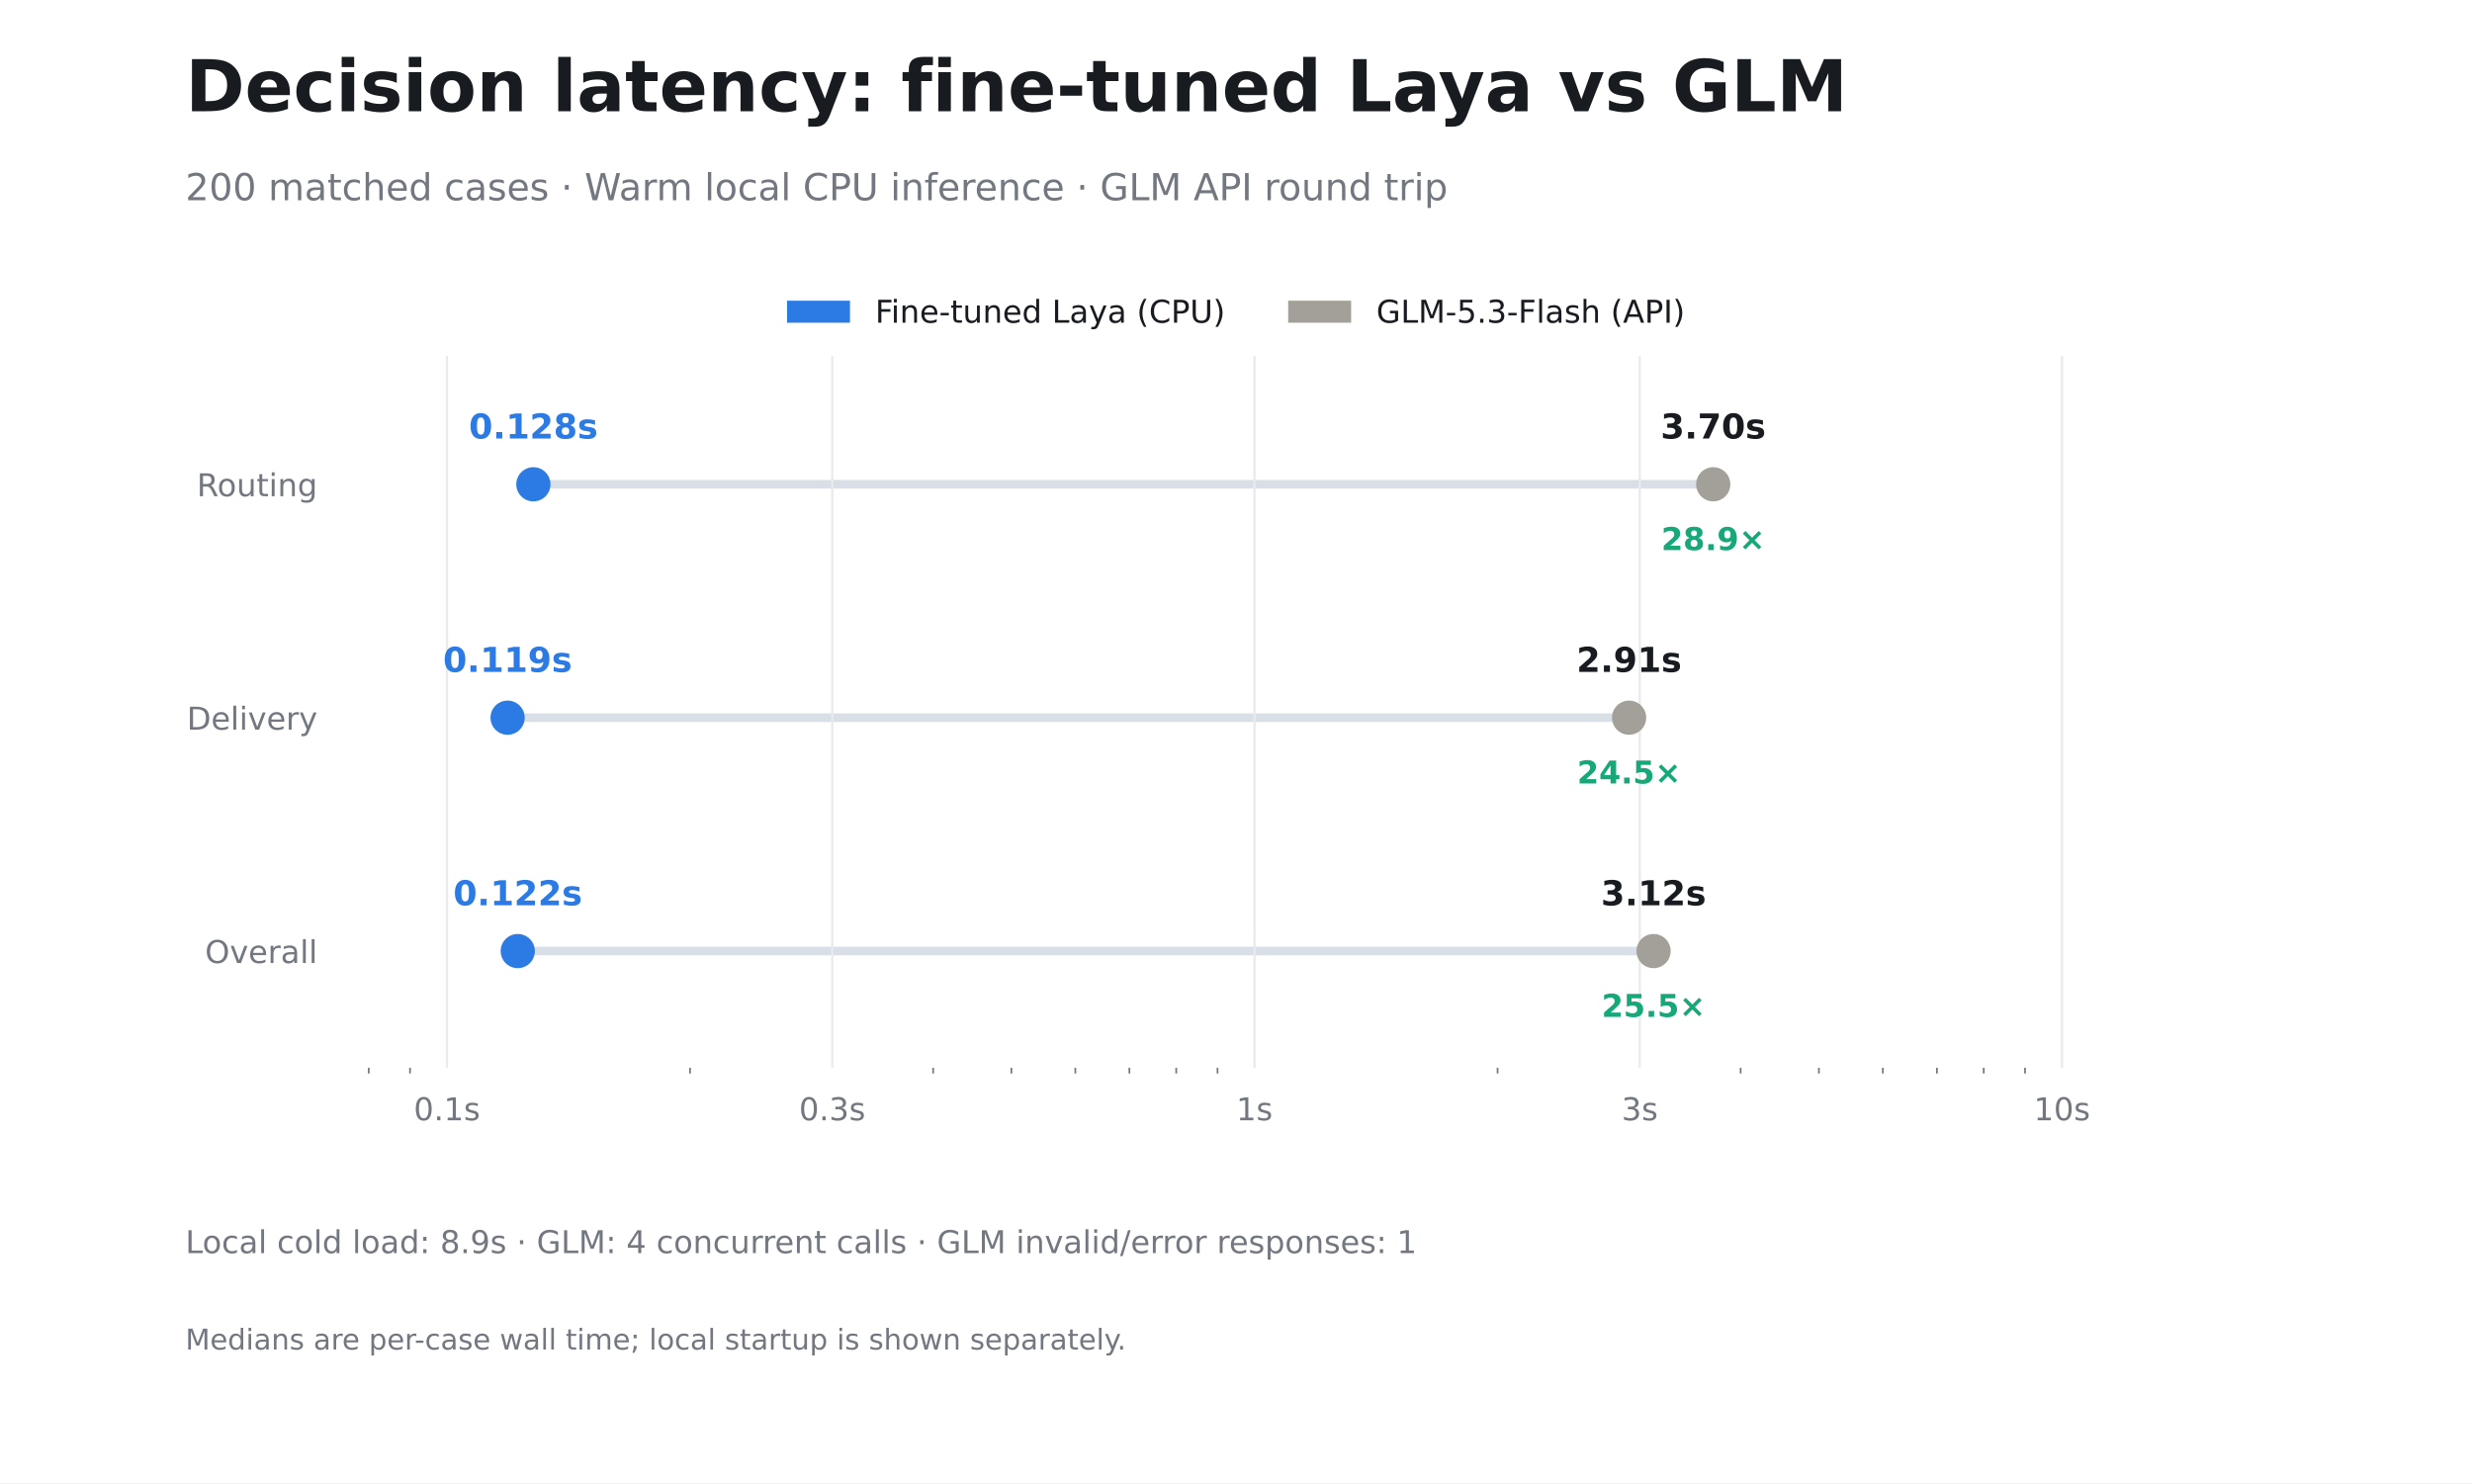
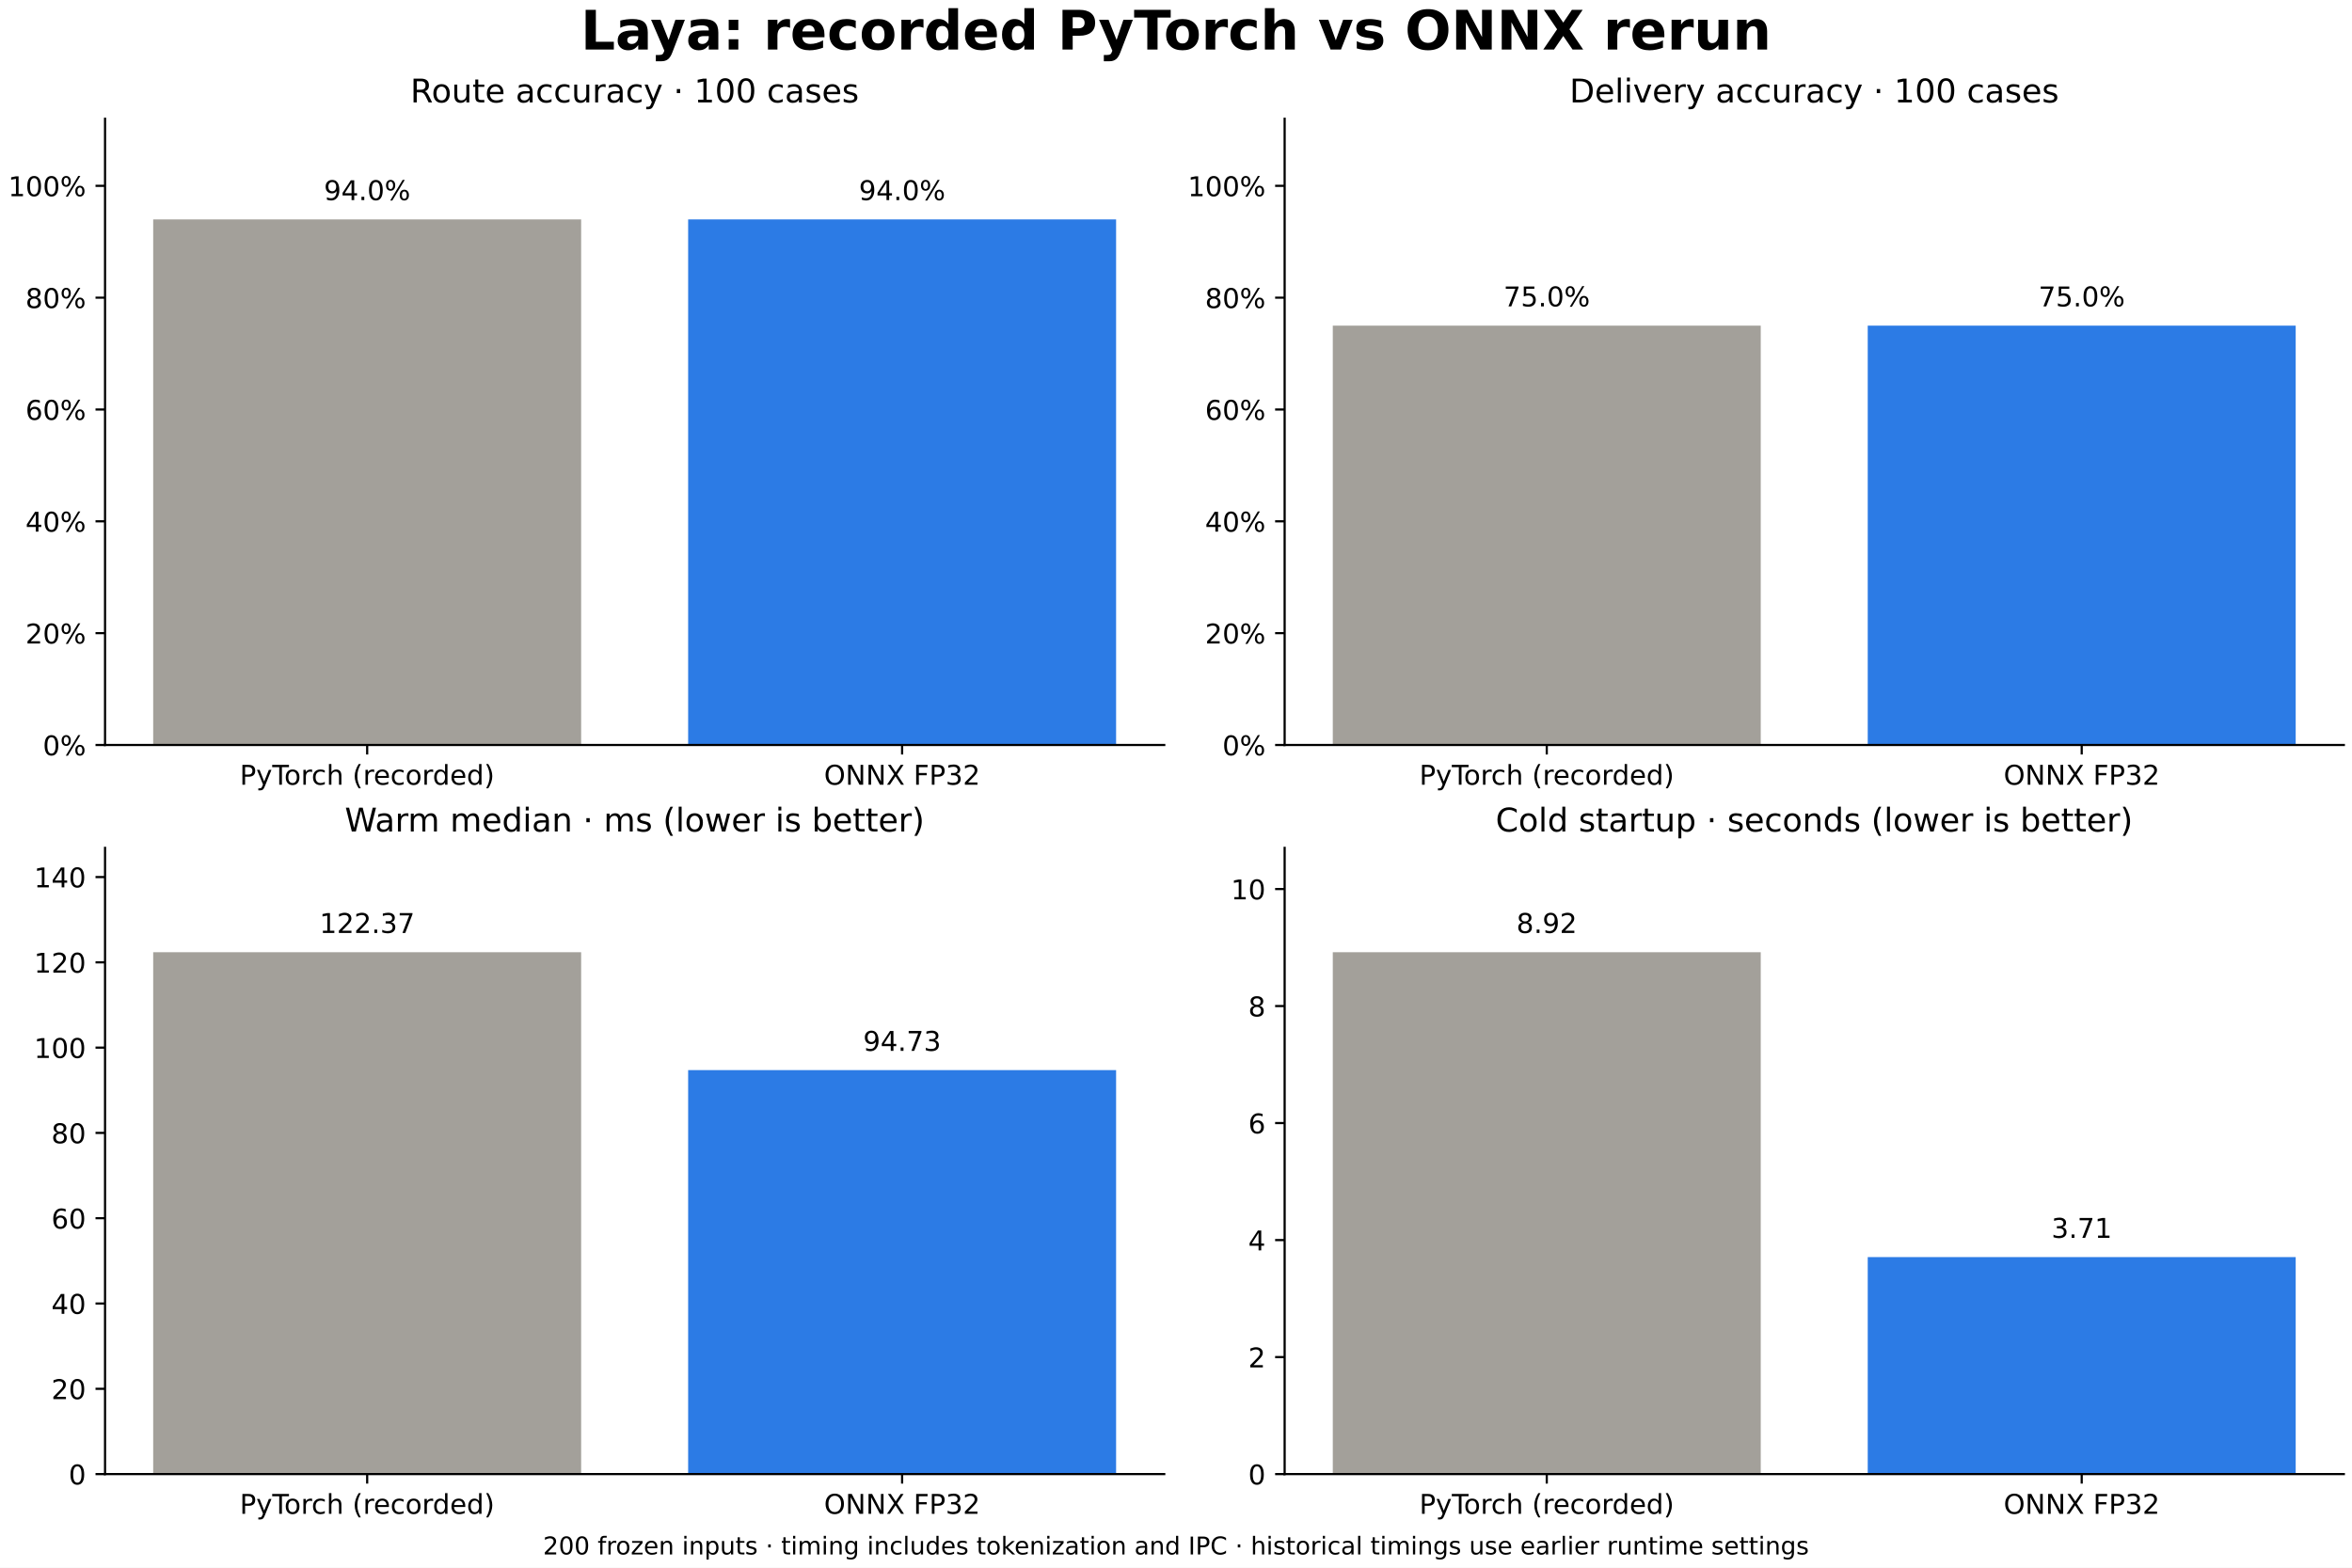
- <svg xmlns="http://www.w3.org/2000/svg" xmlns:xlink="http://www.w3.org/1999/xlink" width="864pt" height="518.4pt" viewBox="0 0 864 518.4" version="1.1">
+ <svg xmlns="http://www.w3.org/2000/svg" xmlns:xlink="http://www.w3.org/1999/xlink" width="864pt" height="576pt" viewBox="0 0 864 576" version="1.1">
  <defs>
    <style type="text/css">*{stroke-linejoin: round; stroke-linecap: butt}</style>
  </defs>
  <g id="figure_1">
    <g id="patch_1">
-       <path d="M 0 518.4 L 864 518.4 L 864 0 L 0 0 z " style="fill: #ffffff" />
+       <path d="M 0 576 L 864 576 L 864 0 L 0 0 z " style="fill: #ffffff" />
    </g>
    <g id="axes_1">
      <g id="patch_2">
-         <path d="M 120.96 373.248 L 743.04 373.248 L 743.04 124.416 L 120.96 124.416 z " style="fill: #ffffff" />
-       </g>
-       <g id="line2d_1">
-         <path d="M 186.423 169.287 L 598.801 169.287 " clip-path="url(#pf533fd123a)" style="fill: none; stroke: #d8dfe7; stroke-width: 3; stroke-linecap: square" />
-       </g>
-       <g id="line2d_2">
-         <path d="M 177.41 250.872 L 569.392 250.872 " clip-path="url(#pf533fd123a)" style="fill: none; stroke: #d8dfe7; stroke-width: 3; stroke-linecap: square" />
-       </g>
-       <g id="line2d_3">
-         <path d="M 180.967 332.456 L 577.947 332.456 " clip-path="url(#pf533fd123a)" style="fill: none; stroke: #d8dfe7; stroke-width: 3; stroke-linecap: square" />
+         <path d="M 38.589 273.723 L 427.68 273.723 L 427.68 43.631 L 38.589 43.631 z " style="fill: #ffffff" />
+       </g>
+       <g id="patch_3">
+         <path d="M 56.275 273.723 L 213.484 273.723 L 213.484 80.61 L 56.275 80.61 z " clip-path="url(#p2b26f97313)" style="fill: #a3a09a" />
+       </g>
+       <g id="patch_4">
+         <path d="M 252.786 273.723 L 409.994 273.723 L 409.994 80.61 L 252.786 80.61 z " clip-path="url(#p2b26f97313)" style="fill: #2c7be5" />
      </g>
      <g id="matplotlib.axis_1">
        <g id="xtick_1">
+           <g id="line2d_1">
+             <defs>
+               <path id="m3562b67303" d="M 0 0 L 0 3.5 " style="stroke: #000000; stroke-width: 0.8" />
+             </defs>
+             <g>
+               <use xlink:href="#m3562b67303" x="134.879" y="273.723" style="stroke: #000000; stroke-width: 0.8" />
+             </g>
+           </g>
+           <g id="text_1">
+             <text style="font-size: 10px; font-family: 'DejaVu Sans', 'Bitstream Vera Sans', 'Computer Modern Sans Serif', 'Lucida Grande', 'Verdana', 'Geneva', 'Lucid', 'Arial', 'Helvetica', 'Avant Garde', sans-serif; text-anchor: middle" x="134.879" y="288.321" transform="rotate(-0 134.8794 288.3212)">PyTorch (recorded)</text>
+           </g>
+         </g>
+         <g id="xtick_2">
+           <g id="line2d_2">
+             <g>
+               <use xlink:href="#m3562b67303" x="331.39" y="273.723" style="stroke: #000000; stroke-width: 0.8" />
+             </g>
+           </g>
+           <g id="text_2">
+             <text style="font-size: 10px; font-family: 'DejaVu Sans', 'Bitstream Vera Sans', 'Computer Modern Sans Serif', 'Lucida Grande', 'Verdana', 'Geneva', 'Lucid', 'Arial', 'Helvetica', 'Avant Garde', sans-serif; text-anchor: middle" x="331.39" y="288.321" transform="rotate(-0 331.3899 288.3212)">ONNX FP32</text>
+           </g>
+         </g>
+       </g>
+       <g id="matplotlib.axis_2">
+         <g id="ytick_1">
+           <g id="line2d_3">
+             <defs>
+               <path id="m37306772da" d="M 0 0 L -3.5 0 " style="stroke: #000000; stroke-width: 0.8" />
+             </defs>
+             <g>
+               <use xlink:href="#m37306772da" x="38.589" y="273.723" style="stroke: #000000; stroke-width: 0.8" />
+             </g>
+           </g>
+           <g id="text_3">
+             <text style="font-size: 10px; font-family: 'DejaVu Sans', 'Bitstream Vera Sans', 'Computer Modern Sans Serif', 'Lucida Grande', 'Verdana', 'Geneva', 'Lucid', 'Arial', 'Helvetica', 'Avant Garde', sans-serif; text-anchor: end" x="31.589" y="277.522" transform="rotate(-0 31.5893 277.5219)">0%</text>
+           </g>
+         </g>
+         <g id="ytick_2">
          <g id="line2d_4">
-             <path d="M 156.222 373.248 L 156.222 124.416 " clip-path="url(#pf533fd123a)" style="fill: none; stroke: #e9eaec; stroke-width: 0.8; stroke-linecap: square" />
-           </g>
-           <g id="line2d_5" />
-           <g id="text_1">
-             <text style="font-size: 11px; font-family: 'DejaVu Sans'; text-anchor: middle; fill: #727780" x="156.222" y="391.606" transform="rotate(-0 156.2221 391.6063)">0.1s</text>
-           </g>
-         </g>
-         <g id="xtick_2">
+             <g>
+               <use xlink:href="#m37306772da" x="38.589" y="232.635" style="stroke: #000000; stroke-width: 0.8" />
+             </g>
+           </g>
+           <g id="text_4">
+             <text style="font-size: 10px; font-family: 'DejaVu Sans', 'Bitstream Vera Sans', 'Computer Modern Sans Serif', 'Lucida Grande', 'Verdana', 'Geneva', 'Lucid', 'Arial', 'Helvetica', 'Avant Garde', sans-serif; text-anchor: end" x="31.589" y="236.434" transform="rotate(-0 31.5893 236.4342)">20%</text>
+           </g>
+         </g>
+         <g id="ytick_3">
+           <g id="line2d_5">
+             <g>
+               <use xlink:href="#m37306772da" x="38.589" y="191.547" style="stroke: #000000; stroke-width: 0.8" />
+             </g>
+           </g>
+           <g id="text_5">
+             <text style="font-size: 10px; font-family: 'DejaVu Sans', 'Bitstream Vera Sans', 'Computer Modern Sans Serif', 'Lucida Grande', 'Verdana', 'Geneva', 'Lucid', 'Arial', 'Helvetica', 'Avant Garde', sans-serif; text-anchor: end" x="31.589" y="195.346" transform="rotate(-0 31.5893 195.3465)">40%</text>
+           </g>
+         </g>
+         <g id="ytick_4">
          <g id="line2d_6">
-             <path d="M 290.882 373.248 L 290.882 124.416 " clip-path="url(#pf533fd123a)" style="fill: none; stroke: #e9eaec; stroke-width: 0.8; stroke-linecap: square" />
-           </g>
-           <g id="line2d_7" />
-           <g id="text_2">
-             <text style="font-size: 11px; font-family: 'DejaVu Sans'; text-anchor: middle; fill: #727780" x="290.882" y="391.606" transform="rotate(-0 290.8825 391.6063)">0.3s</text>
-           </g>
-         </g>
+             <g>
+               <use xlink:href="#m37306772da" x="38.589" y="150.459" style="stroke: #000000; stroke-width: 0.8" />
+             </g>
+           </g>
+           <g id="text_6">
+             <text style="font-size: 10px; font-family: 'DejaVu Sans', 'Bitstream Vera Sans', 'Computer Modern Sans Serif', 'Lucida Grande', 'Verdana', 'Geneva', 'Lucid', 'Arial', 'Helvetica', 'Avant Garde', sans-serif; text-anchor: end" x="31.589" y="154.259" transform="rotate(-0 31.5893 154.2587)">60%</text>
+           </g>
+         </g>
+         <g id="ytick_5">
+           <g id="line2d_7">
+             <g>
+               <use xlink:href="#m37306772da" x="38.589" y="109.372" style="stroke: #000000; stroke-width: 0.8" />
+             </g>
+           </g>
+           <g id="text_7">
+             <text style="font-size: 10px; font-family: 'DejaVu Sans', 'Bitstream Vera Sans', 'Computer Modern Sans Serif', 'Lucida Grande', 'Verdana', 'Geneva', 'Lucid', 'Arial', 'Helvetica', 'Avant Garde', sans-serif; text-anchor: end" x="31.589" y="113.171" transform="rotate(-0 31.5893 113.171)">80%</text>
+           </g>
+         </g>
+         <g id="ytick_6">
+           <g id="line2d_8">
+             <g>
+               <use xlink:href="#m37306772da" x="38.589" y="68.284" style="stroke: #000000; stroke-width: 0.8" />
+             </g>
+           </g>
+           <g id="text_8">
+             <text style="font-size: 10px; font-family: 'DejaVu Sans', 'Bitstream Vera Sans', 'Computer Modern Sans Serif', 'Lucida Grande', 'Verdana', 'Geneva', 'Lucid', 'Arial', 'Helvetica', 'Avant Garde', sans-serif; text-anchor: end" x="31.589" y="72.083" transform="rotate(-0 31.5893 72.08321)">100%</text>
+           </g>
+         </g>
+       </g>
+       <g id="patch_5">
+         <path d="M 38.589 273.723 L 38.589 43.631 " style="fill: none; stroke: #000000; stroke-width: 0.8; stroke-linejoin: miter; stroke-linecap: square" />
+       </g>
+       <g id="patch_6">
+         <path d="M 38.589 273.723 L 427.68 273.723 " style="fill: none; stroke: #000000; stroke-width: 0.8; stroke-linejoin: miter; stroke-linecap: square" />
+       </g>
+       <g id="text_9">
+         <text style="font-size: 10px; font-family: 'DejaVu Sans', 'Bitstream Vera Sans', 'Computer Modern Sans Serif', 'Lucida Grande', 'Verdana', 'Geneva', 'Lucid', 'Arial', 'Helvetica', 'Avant Garde', sans-serif; text-anchor: middle" x="134.879" y="73.531" transform="rotate(-0 134.8794 73.53063)">94.0%</text>
+       </g>
+       <g id="text_10">
+         <text style="font-size: 10px; font-family: 'DejaVu Sans', 'Bitstream Vera Sans', 'Computer Modern Sans Serif', 'Lucida Grande', 'Verdana', 'Geneva', 'Lucid', 'Arial', 'Helvetica', 'Avant Garde', sans-serif; text-anchor: middle" x="331.39" y="73.531" transform="rotate(-0 331.3899 73.53063)">94.0%</text>
+       </g>
+       <g id="text_11">
+         <text style="font-size: 12px; font-family: 'DejaVu Sans', 'Bitstream Vera Sans', 'Computer Modern Sans Serif', 'Lucida Grande', 'Verdana', 'Geneva', 'Lucid', 'Arial', 'Helvetica', 'Avant Garde', sans-serif; text-anchor: middle" x="233.135" y="37.631" transform="rotate(-0 233.1347 37.63135)">Route accuracy · 100 cases</text>
+       </g>
+     </g>
+     <g id="axes_2">
+       <g id="patch_7">
+         <path d="M 471.909 273.723 L 861 273.723 L 861 43.631 L 471.909 43.631 z " style="fill: #ffffff" />
+       </g>
+       <g id="patch_8">
+         <path d="M 489.595 273.723 L 646.803 273.723 L 646.803 119.644 L 489.595 119.644 z " clip-path="url(#pc1f07590a2)" style="fill: #a3a09a" />
+       </g>
+       <g id="patch_9">
+         <path d="M 686.105 273.723 L 843.314 273.723 L 843.314 119.644 L 686.105 119.644 z " clip-path="url(#pc1f07590a2)" style="fill: #2c7be5" />
+       </g>
+       <g id="matplotlib.axis_3">
        <g id="xtick_3">
-           <g id="line2d_8">
-             <path d="M 438.457 373.248 L 438.457 124.416 " clip-path="url(#pf533fd123a)" style="fill: none; stroke: #e9eaec; stroke-width: 0.8; stroke-linecap: square" />
-           </g>
-           <g id="line2d_9" />
-           <g id="text_3">
-             <text style="font-size: 11px; font-family: 'DejaVu Sans'; text-anchor: middle; fill: #727780" x="438.457" y="391.606" transform="rotate(-0 438.4572 391.6063)">1s</text>
+           <g id="line2d_9">
+             <g>
+               <use xlink:href="#m3562b67303" x="568.199" y="273.723" style="stroke: #000000; stroke-width: 0.8" />
+             </g>
+           </g>
+           <g id="text_12">
+             <text style="font-size: 10px; font-family: 'DejaVu Sans', 'Bitstream Vera Sans', 'Computer Modern Sans Serif', 'Lucida Grande', 'Verdana', 'Geneva', 'Lucid', 'Arial', 'Helvetica', 'Avant Garde', sans-serif; text-anchor: middle" x="568.199" y="288.321" transform="rotate(-0 568.1992 288.3212)">PyTorch (recorded)</text>
          </g>
        </g>
        <g id="xtick_4">
          <g id="line2d_10">
-             <path d="M 573.118 373.248 L 573.118 124.416 " clip-path="url(#pf533fd123a)" style="fill: none; stroke: #e9eaec; stroke-width: 0.8; stroke-linecap: square" />
-           </g>
-           <g id="line2d_11" />
-           <g id="text_4">
-             <text style="font-size: 11px; font-family: 'DejaVu Sans'; text-anchor: middle; fill: #727780" x="573.118" y="391.606" transform="rotate(-0 573.1175 391.6063)">3s</text>
-           </g>
-         </g>
+             <g>
+               <use xlink:href="#m3562b67303" x="764.71" y="273.723" style="stroke: #000000; stroke-width: 0.8" />
+             </g>
+           </g>
+           <g id="text_13">
+             <text style="font-size: 10px; font-family: 'DejaVu Sans', 'Bitstream Vera Sans', 'Computer Modern Sans Serif', 'Lucida Grande', 'Verdana', 'Geneva', 'Lucid', 'Arial', 'Helvetica', 'Avant Garde', sans-serif; text-anchor: middle" x="764.71" y="288.321" transform="rotate(-0 764.7096 288.3212)">ONNX FP32</text>
+           </g>
+         </g>
+       </g>
+       <g id="matplotlib.axis_4">
+         <g id="ytick_7">
+           <g id="line2d_11">
+             <g>
+               <use xlink:href="#m37306772da" x="471.909" y="273.723" style="stroke: #000000; stroke-width: 0.8" />
+             </g>
+           </g>
+           <g id="text_14">
+             <text style="font-size: 10px; font-family: 'DejaVu Sans', 'Bitstream Vera Sans', 'Computer Modern Sans Serif', 'Lucida Grande', 'Verdana', 'Geneva', 'Lucid', 'Arial', 'Helvetica', 'Avant Garde', sans-serif; text-anchor: end" x="464.909" y="277.522" transform="rotate(-0 464.9091 277.5219)">0%</text>
+           </g>
+         </g>
+         <g id="ytick_8">
+           <g id="line2d_12">
+             <g>
+               <use xlink:href="#m37306772da" x="471.909" y="232.635" style="stroke: #000000; stroke-width: 0.8" />
+             </g>
+           </g>
+           <g id="text_15">
+             <text style="font-size: 10px; font-family: 'DejaVu Sans', 'Bitstream Vera Sans', 'Computer Modern Sans Serif', 'Lucida Grande', 'Verdana', 'Geneva', 'Lucid', 'Arial', 'Helvetica', 'Avant Garde', sans-serif; text-anchor: end" x="464.909" y="236.434" transform="rotate(-0 464.9091 236.4342)">20%</text>
+           </g>
+         </g>
+         <g id="ytick_9">
+           <g id="line2d_13">
+             <g>
+               <use xlink:href="#m37306772da" x="471.909" y="191.547" style="stroke: #000000; stroke-width: 0.8" />
+             </g>
+           </g>
+           <g id="text_16">
+             <text style="font-size: 10px; font-family: 'DejaVu Sans', 'Bitstream Vera Sans', 'Computer Modern Sans Serif', 'Lucida Grande', 'Verdana', 'Geneva', 'Lucid', 'Arial', 'Helvetica', 'Avant Garde', sans-serif; text-anchor: end" x="464.909" y="195.346" transform="rotate(-0 464.9091 195.3465)">40%</text>
+           </g>
+         </g>
+         <g id="ytick_10">
+           <g id="line2d_14">
+             <g>
+               <use xlink:href="#m37306772da" x="471.909" y="150.459" style="stroke: #000000; stroke-width: 0.8" />
+             </g>
+           </g>
+           <g id="text_17">
+             <text style="font-size: 10px; font-family: 'DejaVu Sans', 'Bitstream Vera Sans', 'Computer Modern Sans Serif', 'Lucida Grande', 'Verdana', 'Geneva', 'Lucid', 'Arial', 'Helvetica', 'Avant Garde', sans-serif; text-anchor: end" x="464.909" y="154.259" transform="rotate(-0 464.9091 154.2587)">60%</text>
+           </g>
+         </g>
+         <g id="ytick_11">
+           <g id="line2d_15">
+             <g>
+               <use xlink:href="#m37306772da" x="471.909" y="109.372" style="stroke: #000000; stroke-width: 0.8" />
+             </g>
+           </g>
+           <g id="text_18">
+             <text style="font-size: 10px; font-family: 'DejaVu Sans', 'Bitstream Vera Sans', 'Computer Modern Sans Serif', 'Lucida Grande', 'Verdana', 'Geneva', 'Lucid', 'Arial', 'Helvetica', 'Avant Garde', sans-serif; text-anchor: end" x="464.909" y="113.171" transform="rotate(-0 464.9091 113.171)">80%</text>
+           </g>
+         </g>
+         <g id="ytick_12">
+           <g id="line2d_16">
+             <g>
+               <use xlink:href="#m37306772da" x="471.909" y="68.284" style="stroke: #000000; stroke-width: 0.8" />
+             </g>
+           </g>
+           <g id="text_19">
+             <text style="font-size: 10px; font-family: 'DejaVu Sans', 'Bitstream Vera Sans', 'Computer Modern Sans Serif', 'Lucida Grande', 'Verdana', 'Geneva', 'Lucid', 'Arial', 'Helvetica', 'Avant Garde', sans-serif; text-anchor: end" x="464.909" y="72.083" transform="rotate(-0 464.9091 72.08321)">100%</text>
+           </g>
+         </g>
+       </g>
+       <g id="patch_10">
+         <path d="M 471.909 273.723 L 471.909 43.631 " style="fill: none; stroke: #000000; stroke-width: 0.8; stroke-linejoin: miter; stroke-linecap: square" />
+       </g>
+       <g id="patch_11">
+         <path d="M 471.909 273.723 L 861 273.723 " style="fill: none; stroke: #000000; stroke-width: 0.8; stroke-linejoin: miter; stroke-linecap: square" />
+       </g>
+       <g id="text_20">
+         <text style="font-size: 10px; font-family: 'DejaVu Sans', 'Bitstream Vera Sans', 'Computer Modern Sans Serif', 'Lucida Grande', 'Verdana', 'Geneva', 'Lucid', 'Arial', 'Helvetica', 'Avant Garde', sans-serif; text-anchor: middle" x="568.199" y="112.564" transform="rotate(-0 568.1992 112.564)">75.0%</text>
+       </g>
+       <g id="text_21">
+         <text style="font-size: 10px; font-family: 'DejaVu Sans', 'Bitstream Vera Sans', 'Computer Modern Sans Serif', 'Lucida Grande', 'Verdana', 'Geneva', 'Lucid', 'Arial', 'Helvetica', 'Avant Garde', sans-serif; text-anchor: middle" x="764.71" y="112.564" transform="rotate(-0 764.7096 112.564)">75.0%</text>
+       </g>
+       <g id="text_22">
+         <text style="font-size: 12px; font-family: 'DejaVu Sans', 'Bitstream Vera Sans', 'Computer Modern Sans Serif', 'Lucida Grande', 'Verdana', 'Geneva', 'Lucid', 'Arial', 'Helvetica', 'Avant Garde', sans-serif; text-anchor: middle" x="666.454" y="37.631" transform="rotate(-0 666.4544 37.63135)">Delivery accuracy · 100 cases</text>
+       </g>
+     </g>
+     <g id="axes_3">
+       <g id="patch_12">
+         <path d="M 38.589 541.611 L 427.68 541.611 L 427.68 311.519 L 38.589 311.519 z " style="fill: #ffffff" />
+       </g>
+       <g id="patch_13">
+         <path d="M 56.275 541.611 L 213.484 541.611 L 213.484 349.868 L 56.275 349.868 z " clip-path="url(#p1730b56b53)" style="fill: #a3a09a" />
+       </g>
+       <g id="patch_14">
+         <path d="M 252.786 541.611 L 409.994 541.611 L 409.994 393.177 L 252.786 393.177 z " clip-path="url(#p1730b56b53)" style="fill: #2c7be5" />
+       </g>
+       <g id="matplotlib.axis_5">
        <g id="xtick_5">
-           <g id="line2d_12">
-             <path d="M 720.692 373.248 L 720.692 124.416 " clip-path="url(#pf533fd123a)" style="fill: none; stroke: #e9eaec; stroke-width: 0.8; stroke-linecap: square" />
-           </g>
-           <g id="line2d_13" />
-           <g id="text_5">
-             <text style="font-size: 11px; font-family: 'DejaVu Sans'; text-anchor: middle; fill: #727780" x="720.692" y="391.606" transform="rotate(-0 720.6923 391.6063)">10s</text>
+           <g id="line2d_17">
+             <g>
+               <use xlink:href="#m3562b67303" x="134.879" y="541.611" style="stroke: #000000; stroke-width: 0.8" />
+             </g>
+           </g>
+           <g id="text_23">
+             <text style="font-size: 10px; font-family: 'DejaVu Sans', 'Bitstream Vera Sans', 'Computer Modern Sans Serif', 'Lucida Grande', 'Verdana', 'Geneva', 'Lucid', 'Arial', 'Helvetica', 'Avant Garde', sans-serif; text-anchor: middle" x="134.879" y="556.209" transform="rotate(-0 134.8794 556.2093)">PyTorch (recorded)</text>
          </g>
        </g>
        <g id="xtick_6">
-           <g id="line2d_14">
-             <defs>
-               <path id="m3f30b85e71" d="M 0 0 L 0 2 " style="stroke: #727780; stroke-width: 0.6" />
-             </defs>
-             <g>
-               <use xlink:href="#m3f30b85e71" x="128.871" y="373.248" style="fill: #727780; stroke: #727780; stroke-width: 0.6" />
-             </g>
-           </g>
-         </g>
+           <g id="line2d_18">
+             <g>
+               <use xlink:href="#m3562b67303" x="331.39" y="541.611" style="stroke: #000000; stroke-width: 0.8" />
+             </g>
+           </g>
+           <g id="text_24">
+             <text style="font-size: 10px; font-family: 'DejaVu Sans', 'Bitstream Vera Sans', 'Computer Modern Sans Serif', 'Lucida Grande', 'Verdana', 'Geneva', 'Lucid', 'Arial', 'Helvetica', 'Avant Garde', sans-serif; text-anchor: middle" x="331.39" y="556.209" transform="rotate(-0 331.3899 556.2093)">ONNX FP32</text>
+           </g>
+         </g>
+       </g>
+       <g id="matplotlib.axis_6">
+         <g id="ytick_13">
+           <g id="line2d_19">
+             <g>
+               <use xlink:href="#m37306772da" x="38.589" y="541.611" style="stroke: #000000; stroke-width: 0.8" />
+             </g>
+           </g>
+           <g id="text_25">
+             <text style="font-size: 10px; font-family: 'DejaVu Sans', 'Bitstream Vera Sans', 'Computer Modern Sans Serif', 'Lucida Grande', 'Verdana', 'Geneva', 'Lucid', 'Arial', 'Helvetica', 'Avant Garde', sans-serif; text-anchor: end" x="31.589" y="545.41" transform="rotate(-0 31.5893 545.4101)">0</text>
+           </g>
+         </g>
+         <g id="ytick_14">
+           <g id="line2d_20">
+             <g>
+               <use xlink:href="#m37306772da" x="38.589" y="510.273" style="stroke: #000000; stroke-width: 0.8" />
+             </g>
+           </g>
+           <g id="text_26">
+             <text style="font-size: 10px; font-family: 'DejaVu Sans', 'Bitstream Vera Sans', 'Computer Modern Sans Serif', 'Lucida Grande', 'Verdana', 'Geneva', 'Lucid', 'Arial', 'Helvetica', 'Avant Garde', sans-serif; text-anchor: end" x="31.589" y="514.072" transform="rotate(-0 31.5893 514.0719)">20</text>
+           </g>
+         </g>
+         <g id="ytick_15">
+           <g id="line2d_21">
+             <g>
+               <use xlink:href="#m37306772da" x="38.589" y="478.934" style="stroke: #000000; stroke-width: 0.8" />
+             </g>
+           </g>
+           <g id="text_27">
+             <text style="font-size: 10px; font-family: 'DejaVu Sans', 'Bitstream Vera Sans', 'Computer Modern Sans Serif', 'Lucida Grande', 'Verdana', 'Geneva', 'Lucid', 'Arial', 'Helvetica', 'Avant Garde', sans-serif; text-anchor: end" x="31.589" y="482.734" transform="rotate(-0 31.5893 482.7336)">40</text>
+           </g>
+         </g>
+         <g id="ytick_16">
+           <g id="line2d_22">
+             <g>
+               <use xlink:href="#m37306772da" x="38.589" y="447.596" style="stroke: #000000; stroke-width: 0.8" />
+             </g>
+           </g>
+           <g id="text_28">
+             <text style="font-size: 10px; font-family: 'DejaVu Sans', 'Bitstream Vera Sans', 'Computer Modern Sans Serif', 'Lucida Grande', 'Verdana', 'Geneva', 'Lucid', 'Arial', 'Helvetica', 'Avant Garde', sans-serif; text-anchor: end" x="31.589" y="451.395" transform="rotate(-0 31.5893 451.3954)">60</text>
+           </g>
+         </g>
+         <g id="ytick_17">
+           <g id="line2d_23">
+             <g>
+               <use xlink:href="#m37306772da" x="38.589" y="416.258" style="stroke: #000000; stroke-width: 0.8" />
+             </g>
+           </g>
+           <g id="text_29">
+             <text style="font-size: 10px; font-family: 'DejaVu Sans', 'Bitstream Vera Sans', 'Computer Modern Sans Serif', 'Lucida Grande', 'Verdana', 'Geneva', 'Lucid', 'Arial', 'Helvetica', 'Avant Garde', sans-serif; text-anchor: end" x="31.589" y="420.057" transform="rotate(-0 31.5893 420.0572)">80</text>
+           </g>
+         </g>
+         <g id="ytick_18">
+           <g id="line2d_24">
+             <g>
+               <use xlink:href="#m37306772da" x="38.589" y="384.92" style="stroke: #000000; stroke-width: 0.8" />
+             </g>
+           </g>
+           <g id="text_30">
+             <text style="font-size: 10px; font-family: 'DejaVu Sans', 'Bitstream Vera Sans', 'Computer Modern Sans Serif', 'Lucida Grande', 'Verdana', 'Geneva', 'Lucid', 'Arial', 'Helvetica', 'Avant Garde', sans-serif; text-anchor: end" x="31.589" y="388.719" transform="rotate(-0 31.5893 388.719)">100</text>
+           </g>
+         </g>
+         <g id="ytick_19">
+           <g id="line2d_25">
+             <g>
+               <use xlink:href="#m37306772da" x="38.589" y="353.582" style="stroke: #000000; stroke-width: 0.8" />
+             </g>
+           </g>
+           <g id="text_31">
+             <text style="font-size: 10px; font-family: 'DejaVu Sans', 'Bitstream Vera Sans', 'Computer Modern Sans Serif', 'Lucida Grande', 'Verdana', 'Geneva', 'Lucid', 'Arial', 'Helvetica', 'Avant Garde', sans-serif; text-anchor: end" x="31.589" y="357.381" transform="rotate(-0 31.5893 357.3808)">120</text>
+           </g>
+         </g>
+         <g id="ytick_20">
+           <g id="line2d_26">
+             <g>
+               <use xlink:href="#m37306772da" x="38.589" y="322.243" style="stroke: #000000; stroke-width: 0.8" />
+             </g>
+           </g>
+           <g id="text_32">
+             <text style="font-size: 10px; font-family: 'DejaVu Sans', 'Bitstream Vera Sans', 'Computer Modern Sans Serif', 'Lucida Grande', 'Verdana', 'Geneva', 'Lucid', 'Arial', 'Helvetica', 'Avant Garde', sans-serif; text-anchor: end" x="31.589" y="326.043" transform="rotate(-0 31.5893 326.0426)">140</text>
+           </g>
+         </g>
+       </g>
+       <g id="patch_15">
+         <path d="M 38.589 541.611 L 38.589 311.519 " style="fill: none; stroke: #000000; stroke-width: 0.8; stroke-linejoin: miter; stroke-linecap: square" />
+       </g>
+       <g id="patch_16">
+         <path d="M 38.589 541.611 L 427.68 541.611 " style="fill: none; stroke: #000000; stroke-width: 0.8; stroke-linejoin: miter; stroke-linecap: square" />
+       </g>
+       <g id="text_33">
+         <text style="font-size: 10px; font-family: 'DejaVu Sans', 'Bitstream Vera Sans', 'Computer Modern Sans Serif', 'Lucida Grande', 'Verdana', 'Geneva', 'Lucid', 'Arial', 'Helvetica', 'Avant Garde', sans-serif; text-anchor: middle" x="134.879" y="342.788" transform="rotate(-0 134.8794 342.7883)">122.37</text>
+       </g>
+       <g id="text_34">
+         <text style="font-size: 10px; font-family: 'DejaVu Sans', 'Bitstream Vera Sans', 'Computer Modern Sans Serif', 'Lucida Grande', 'Verdana', 'Geneva', 'Lucid', 'Arial', 'Helvetica', 'Avant Garde', sans-serif; text-anchor: middle" x="331.39" y="386.098" transform="rotate(-0 331.3899 386.0977)">94.73</text>
+       </g>
+       <g id="text_35">
+         <text style="font-size: 12px; font-family: 'DejaVu Sans', 'Bitstream Vera Sans', 'Computer Modern Sans Serif', 'Lucida Grande', 'Verdana', 'Geneva', 'Lucid', 'Arial', 'Helvetica', 'Avant Garde', sans-serif; text-anchor: middle" x="233.135" y="305.519" transform="rotate(-0 233.1347 305.5195)">Warm median · ms (lower is better)</text>
+       </g>
+     </g>
+     <g id="axes_4">
+       <g id="patch_17">
+         <path d="M 471.909 541.611 L 861 541.611 L 861 311.519 L 471.909 311.519 z " style="fill: #ffffff" />
+       </g>
+       <g id="patch_18">
+         <path d="M 489.595 541.611 L 646.803 541.611 L 646.803 349.868 L 489.595 349.868 z " clip-path="url(#p5dd1c03bf0)" style="fill: #a3a09a" />
+       </g>
+       <g id="patch_19">
+         <path d="M 686.105 541.611 L 843.314 541.611 L 843.314 461.886 L 686.105 461.886 z " clip-path="url(#p5dd1c03bf0)" style="fill: #2c7be5" />
+       </g>
+       <g id="matplotlib.axis_7">
        <g id="xtick_7">
-           <g id="line2d_15">
-             <g>
-               <use xlink:href="#m3f30b85e71" x="143.308" y="373.248" style="fill: #727780; stroke: #727780; stroke-width: 0.6" />
-             </g>
+           <g id="line2d_27">
+             <g>
+               <use xlink:href="#m3562b67303" x="568.199" y="541.611" style="stroke: #000000; stroke-width: 0.8" />
+             </g>
+           </g>
+           <g id="text_36">
+             <text style="font-size: 10px; font-family: 'DejaVu Sans', 'Bitstream Vera Sans', 'Computer Modern Sans Serif', 'Lucida Grande', 'Verdana', 'Geneva', 'Lucid', 'Arial', 'Helvetica', 'Avant Garde', sans-serif; text-anchor: middle" x="568.199" y="556.209" transform="rotate(-0 568.1992 556.2093)">PyTorch (recorded)</text>
          </g>
        </g>
        <g id="xtick_8">
-           <g id="line2d_16">
-             <g>
-               <use xlink:href="#m3f30b85e71" x="241.183" y="373.248" style="fill: #727780; stroke: #727780; stroke-width: 0.6" />
-             </g>
-           </g>
-         </g>
-         <g id="xtick_9">
-           <g id="line2d_17">
-             <g>
-               <use xlink:href="#m3f30b85e71" x="326.145" y="373.248" style="fill: #727780; stroke: #727780; stroke-width: 0.6" />
-             </g>
-           </g>
-         </g>
-         <g id="xtick_10">
-           <g id="line2d_18">
-             <g>
-               <use xlink:href="#m3f30b85e71" x="353.496" y="373.248" style="fill: #727780; stroke: #727780; stroke-width: 0.6" />
-             </g>
-           </g>
-         </g>
-         <g id="xtick_11">
-           <g id="line2d_19">
-             <g>
-               <use xlink:href="#m3f30b85e71" x="375.844" y="373.248" style="fill: #727780; stroke: #727780; stroke-width: 0.6" />
-             </g>
-           </g>
-         </g>
-         <g id="xtick_12">
-           <g id="line2d_20">
-             <g>
-               <use xlink:href="#m3f30b85e71" x="394.738" y="373.248" style="fill: #727780; stroke: #727780; stroke-width: 0.6" />
-             </g>
-           </g>
-         </g>
-         <g id="xtick_13">
-           <g id="line2d_21">
-             <g>
-               <use xlink:href="#m3f30b85e71" x="411.106" y="373.248" style="fill: #727780; stroke: #727780; stroke-width: 0.6" />
-             </g>
-           </g>
-         </g>
-         <g id="xtick_14">
-           <g id="line2d_22">
-             <g>
-               <use xlink:href="#m3f30b85e71" x="425.543" y="373.248" style="fill: #727780; stroke: #727780; stroke-width: 0.6" />
-             </g>
-           </g>
-         </g>
-         <g id="xtick_15">
-           <g id="line2d_23">
-             <g>
-               <use xlink:href="#m3f30b85e71" x="523.418" y="373.248" style="fill: #727780; stroke: #727780; stroke-width: 0.6" />
-             </g>
-           </g>
-         </g>
-         <g id="xtick_16">
-           <g id="line2d_24">
-             <g>
-               <use xlink:href="#m3f30b85e71" x="608.38" y="373.248" style="fill: #727780; stroke: #727780; stroke-width: 0.6" />
-             </g>
-           </g>
-         </g>
-         <g id="xtick_17">
-           <g id="line2d_25">
-             <g>
-               <use xlink:href="#m3f30b85e71" x="635.731" y="373.248" style="fill: #727780; stroke: #727780; stroke-width: 0.6" />
-             </g>
-           </g>
-         </g>
-         <g id="xtick_18">
-           <g id="line2d_26">
-             <g>
-               <use xlink:href="#m3f30b85e71" x="658.079" y="373.248" style="fill: #727780; stroke: #727780; stroke-width: 0.6" />
-             </g>
-           </g>
-         </g>
-         <g id="xtick_19">
-           <g id="line2d_27">
-             <g>
-               <use xlink:href="#m3f30b85e71" x="676.974" y="373.248" style="fill: #727780; stroke: #727780; stroke-width: 0.6" />
-             </g>
-           </g>
-         </g>
-         <g id="xtick_20">
          <g id="line2d_28">
            <g>
-               <use xlink:href="#m3f30b85e71" x="693.341" y="373.248" style="fill: #727780; stroke: #727780; stroke-width: 0.6" />
-             </g>
-           </g>
-         </g>
-         <g id="xtick_21">
+               <use xlink:href="#m3562b67303" x="764.71" y="541.611" style="stroke: #000000; stroke-width: 0.8" />
+             </g>
+           </g>
+           <g id="text_37">
+             <text style="font-size: 10px; font-family: 'DejaVu Sans', 'Bitstream Vera Sans', 'Computer Modern Sans Serif', 'Lucida Grande', 'Verdana', 'Geneva', 'Lucid', 'Arial', 'Helvetica', 'Avant Garde', sans-serif; text-anchor: middle" x="764.71" y="556.209" transform="rotate(-0 764.7096 556.2093)">ONNX FP32</text>
+           </g>
+         </g>
+       </g>
+       <g id="matplotlib.axis_8">
+         <g id="ytick_21">
          <g id="line2d_29">
            <g>
-               <use xlink:href="#m3f30b85e71" x="707.778" y="373.248" style="fill: #727780; stroke: #727780; stroke-width: 0.6" />
-             </g>
-           </g>
-         </g>
-       </g>
-       <g id="matplotlib.axis_2">
-         <g id="ytick_1">
-           <g id="line2d_30" />
-           <g id="text_6">
-             <text style="font-size: 11px; font-family: 'DejaVu Sans'; text-anchor: end; fill: #727780" x="110.96" y="173.466" transform="rotate(-0 110.96 173.4665)">Routing</text>
-           </g>
-         </g>
-         <g id="ytick_2">
-           <g id="line2d_31" />
-           <g id="text_7">
-             <text style="font-size: 11px; font-family: 'DejaVu Sans'; text-anchor: end; fill: #727780" x="110.96" y="255.051" transform="rotate(-0 110.96 255.0507)">Delivery</text>
-           </g>
-         </g>
-         <g id="ytick_3">
-           <g id="line2d_32" />
-           <g id="text_8">
-             <text style="font-size: 11px; font-family: 'DejaVu Sans'; text-anchor: end; fill: #727780" x="110.96" y="336.635" transform="rotate(-0 110.96 336.635)">Overall</text>
-           </g>
-         </g>
-       </g>
-       <g id="PathCollection_1">
-         <defs>
-           <path id="m4d9e588aad" d="M 0 5.477 C 1.453 5.477 2.846 4.9 3.873 3.873 C 4.9 2.846 5.477 1.453 5.477 0 C 5.477 -1.453 4.9 -2.846 3.873 -3.873 C 2.846 -4.9 1.453 -5.477 0 -5.477 C -1.453 -5.477 -2.846 -4.9 -3.873 -3.873 C -4.9 -2.846 -5.477 -1.453 -5.477 0 C -5.477 1.453 -4.9 2.846 -3.873 3.873 C -2.846 4.9 -1.453 5.477 0 5.477 z " style="stroke: #2c7be5" />
-         </defs>
-         <g clip-path="url(#pf533fd123a)">
-           <use xlink:href="#m4d9e588aad" x="186.423" y="169.287" style="fill: #2c7be5; stroke: #2c7be5" />
-         </g>
-       </g>
-       <g id="PathCollection_2">
-         <defs>
-           <path id="m03f4209be9" d="M 0 5.477 C 1.453 5.477 2.846 4.9 3.873 3.873 C 4.9 2.846 5.477 1.453 5.477 0 C 5.477 -1.453 4.9 -2.846 3.873 -3.873 C 2.846 -4.9 1.453 -5.477 0 -5.477 C -1.453 -5.477 -2.846 -4.9 -3.873 -3.873 C -4.9 -2.846 -5.477 -1.453 -5.477 0 C -5.477 1.453 -4.9 2.846 -3.873 3.873 C -2.846 4.9 -1.453 5.477 0 5.477 z " style="stroke: #a3a09a" />
-         </defs>
-         <g clip-path="url(#pf533fd123a)">
-           <use xlink:href="#m03f4209be9" x="598.801" y="169.287" style="fill: #a3a09a; stroke: #a3a09a" />
-         </g>
-       </g>
-       <g id="text_9">
-         <text style="font-weight: 700; font-size: 12px; font-family: 'DejaVu Sans'; text-anchor: middle; fill: #2c7be5" x="186.423" y="153.287" transform="rotate(-0 186.423 153.2873)">0.128s</text>
-       </g>
-       <g id="text_10">
-         <text style="font-weight: 700; font-size: 12px; font-family: 'DejaVu Sans'; text-anchor: middle; fill: #181b20" x="598.801" y="153.287" transform="rotate(-0 598.8011 153.2873)">3.70s</text>
-       </g>
-       <g id="text_11">
-         <text style="font-weight: 700; font-size: 11px; font-family: 'DejaVu Sans'; text-anchor: middle; fill: #16a879" x="598.801" y="192.287" transform="rotate(-0 598.8011 192.2873)">28.9×</text>
-       </g>
-       <g id="PathCollection_3">
-         <g clip-path="url(#pf533fd123a)">
-           <use xlink:href="#m4d9e588aad" x="177.41" y="250.872" style="fill: #2c7be5; stroke: #2c7be5" />
-         </g>
-       </g>
-       <g id="PathCollection_4">
-         <g clip-path="url(#pf533fd123a)">
-           <use xlink:href="#m03f4209be9" x="569.392" y="250.872" style="fill: #a3a09a; stroke: #a3a09a" />
-         </g>
-       </g>
-       <g id="text_12">
-         <text style="font-weight: 700; font-size: 12px; font-family: 'DejaVu Sans'; text-anchor: middle; fill: #2c7be5" x="177.41" y="234.872" transform="rotate(-0 177.4101 234.8716)">0.119s</text>
-       </g>
-       <g id="text_13">
-         <text style="font-weight: 700; font-size: 12px; font-family: 'DejaVu Sans'; text-anchor: middle; fill: #181b20" x="569.392" y="234.872" transform="rotate(-0 569.3916 234.8716)">2.91s</text>
-       </g>
-       <g id="text_14">
-         <text style="font-weight: 700; font-size: 11px; font-family: 'DejaVu Sans'; text-anchor: middle; fill: #16a879" x="569.392" y="273.872" transform="rotate(-0 569.3916 273.8716)">24.5×</text>
-       </g>
-       <g id="PathCollection_5">
-         <g clip-path="url(#pf533fd123a)">
-           <use xlink:href="#m4d9e588aad" x="180.967" y="332.456" style="fill: #2c7be5; stroke: #2c7be5" />
-         </g>
-       </g>
-       <g id="PathCollection_6">
-         <g clip-path="url(#pf533fd123a)">
-           <use xlink:href="#m03f4209be9" x="577.947" y="332.456" style="fill: #a3a09a; stroke: #a3a09a" />
-         </g>
-       </g>
-       <g id="text_15">
-         <text style="font-weight: 700; font-size: 12px; font-family: 'DejaVu Sans'; text-anchor: middle; fill: #2c7be5" x="180.967" y="316.456" transform="rotate(-0 180.967 316.4559)">0.122s</text>
-       </g>
-       <g id="text_16">
-         <text style="font-weight: 700; font-size: 12px; font-family: 'DejaVu Sans'; text-anchor: middle; fill: #181b20" x="577.947" y="316.456" transform="rotate(-0 577.9473 316.4559)">3.12s</text>
-       </g>
-       <g id="text_17">
-         <text style="font-weight: 700; font-size: 11px; font-family: 'DejaVu Sans'; text-anchor: middle; fill: #16a879" x="577.947" y="355.456" transform="rotate(-0 577.9473 355.4559)">25.5×</text>
-       </g>
-       <g id="legend_1">
-         <g id="patch_3">
-           <path d="M 275.079 112.814 L 297.079 112.814 L 297.079 105.114 L 275.079 105.114 z " style="fill: #2c7be5" />
-         </g>
-         <g id="text_18">
-           <text style="font-size: 11px; font-family: 'DejaVu Sans'; text-anchor: start; fill: #181b20" x="305.879" y="112.814" transform="rotate(-0 305.879 112.8144)">Fine-tuned Laya (CPU)</text>
-         </g>
-         <g id="patch_4">
-           <path d="M 450.24 112.814 L 472.24 112.814 L 472.24 105.114 L 450.24 105.114 z " style="fill: #a3a09a" />
-         </g>
-         <g id="text_19">
-           <text style="font-size: 11px; font-family: 'DejaVu Sans'; text-anchor: start; fill: #181b20" x="481.04" y="112.814" transform="rotate(-0 481.0402 112.8144)">GLM-5.3-Flash (API)</text>
-         </g>
-       </g>
-     </g>
-     <g id="text_20">
-       <text style="font-weight: 700; font-size: 25px; font-family: 'DejaVu Sans'; text-anchor: start; fill: #181b20" x="64.8" y="38.88" transform="rotate(-0 64.8 38.88)">Decision latency: fine-tuned Laya vs GLM</text>
-     </g>
-     <g id="text_21">
-       <text style="font-size: 13px; font-family: 'DejaVu Sans'; text-anchor: start; fill: #727780" x="64.8" y="69.984" transform="rotate(-0 64.8 69.984)">200 matched cases · Warm local CPU inference · GLM API round trip</text>
-     </g>
-     <g id="text_22">
-       <text style="font-size: 11px; font-family: 'DejaVu Sans'; text-anchor: start; fill: #727780" x="64.8" y="438.048" transform="rotate(-0 64.8 438.048)">Local cold load: 8.9s  ·  GLM: 4 concurrent calls  ·  GLM invalid/error responses: 1</text>
-     </g>
-     <g id="text_23">
-       <text style="font-size: 10px; font-family: 'DejaVu Sans'; text-anchor: start; fill: #727780" x="64.8" y="471.744" transform="rotate(-0 64.8 471.744)">Medians are per-case wall time; local startup is shown separately. </text>
+               <use xlink:href="#m37306772da" x="471.909" y="541.611" style="stroke: #000000; stroke-width: 0.8" />
+             </g>
+           </g>
+           <g id="text_38">
+             <text style="font-size: 10px; font-family: 'DejaVu Sans', 'Bitstream Vera Sans', 'Computer Modern Sans Serif', 'Lucida Grande', 'Verdana', 'Geneva', 'Lucid', 'Arial', 'Helvetica', 'Avant Garde', sans-serif; text-anchor: end" x="464.909" y="545.41" transform="rotate(-0 464.9091 545.4101)">0</text>
+           </g>
+         </g>
+         <g id="ytick_22">
+           <g id="line2d_30">
+             <g>
+               <use xlink:href="#m37306772da" x="471.909" y="498.618" style="stroke: #000000; stroke-width: 0.8" />
+             </g>
+           </g>
+           <g id="text_39">
+             <text style="font-size: 10px; font-family: 'DejaVu Sans', 'Bitstream Vera Sans', 'Computer Modern Sans Serif', 'Lucida Grande', 'Verdana', 'Geneva', 'Lucid', 'Arial', 'Helvetica', 'Avant Garde', sans-serif; text-anchor: end" x="464.909" y="502.417" transform="rotate(-0 464.9091 502.4171)">2</text>
+           </g>
+         </g>
+         <g id="ytick_23">
+           <g id="line2d_31">
+             <g>
+               <use xlink:href="#m37306772da" x="471.909" y="455.625" style="stroke: #000000; stroke-width: 0.8" />
+             </g>
+           </g>
+           <g id="text_40">
+             <text style="font-size: 10px; font-family: 'DejaVu Sans', 'Bitstream Vera Sans', 'Computer Modern Sans Serif', 'Lucida Grande', 'Verdana', 'Geneva', 'Lucid', 'Arial', 'Helvetica', 'Avant Garde', sans-serif; text-anchor: end" x="464.909" y="459.424" transform="rotate(-0 464.9091 459.4242)">4</text>
+           </g>
+         </g>
+         <g id="ytick_24">
+           <g id="line2d_32">
+             <g>
+               <use xlink:href="#m37306772da" x="471.909" y="412.632" style="stroke: #000000; stroke-width: 0.8" />
+             </g>
+           </g>
+           <g id="text_41">
+             <text style="font-size: 10px; font-family: 'DejaVu Sans', 'Bitstream Vera Sans', 'Computer Modern Sans Serif', 'Lucida Grande', 'Verdana', 'Geneva', 'Lucid', 'Arial', 'Helvetica', 'Avant Garde', sans-serif; text-anchor: end" x="464.909" y="416.431" transform="rotate(-0 464.9091 416.4313)">6</text>
+           </g>
+         </g>
+         <g id="ytick_25">
+           <g id="line2d_33">
+             <g>
+               <use xlink:href="#m37306772da" x="471.909" y="369.639" style="stroke: #000000; stroke-width: 0.8" />
+             </g>
+           </g>
+           <g id="text_42">
+             <text style="font-size: 10px; font-family: 'DejaVu Sans', 'Bitstream Vera Sans', 'Computer Modern Sans Serif', 'Lucida Grande', 'Verdana', 'Geneva', 'Lucid', 'Arial', 'Helvetica', 'Avant Garde', sans-serif; text-anchor: end" x="464.909" y="373.438" transform="rotate(-0 464.9091 373.4384)">8</text>
+           </g>
+         </g>
+         <g id="ytick_26">
+           <g id="line2d_34">
+             <g>
+               <use xlink:href="#m37306772da" x="471.909" y="326.646" style="stroke: #000000; stroke-width: 0.8" />
+             </g>
+           </g>
+           <g id="text_43">
+             <text style="font-size: 10px; font-family: 'DejaVu Sans', 'Bitstream Vera Sans', 'Computer Modern Sans Serif', 'Lucida Grande', 'Verdana', 'Geneva', 'Lucid', 'Arial', 'Helvetica', 'Avant Garde', sans-serif; text-anchor: end" x="464.909" y="330.445" transform="rotate(-0 464.9091 330.4455)">10</text>
+           </g>
+         </g>
+       </g>
+       <g id="patch_20">
+         <path d="M 471.909 541.611 L 471.909 311.519 " style="fill: none; stroke: #000000; stroke-width: 0.8; stroke-linejoin: miter; stroke-linecap: square" />
+       </g>
+       <g id="patch_21">
+         <path d="M 471.909 541.611 L 861 541.611 " style="fill: none; stroke: #000000; stroke-width: 0.8; stroke-linejoin: miter; stroke-linecap: square" />
+       </g>
+       <g id="text_44">
+         <text style="font-size: 10px; font-family: 'DejaVu Sans', 'Bitstream Vera Sans', 'Computer Modern Sans Serif', 'Lucida Grande', 'Verdana', 'Geneva', 'Lucid', 'Arial', 'Helvetica', 'Avant Garde', sans-serif; text-anchor: middle" x="568.199" y="342.788" transform="rotate(-0 568.1992 342.7883)">8.92</text>
+       </g>
+       <g id="text_45">
+         <text style="font-size: 10px; font-family: 'DejaVu Sans', 'Bitstream Vera Sans', 'Computer Modern Sans Serif', 'Lucida Grande', 'Verdana', 'Geneva', 'Lucid', 'Arial', 'Helvetica', 'Avant Garde', sans-serif; text-anchor: middle" x="764.71" y="454.806" transform="rotate(-0 764.7096 454.8064)">3.71</text>
+       </g>
+       <g id="text_46">
+         <text style="font-size: 12px; font-family: 'DejaVu Sans', 'Bitstream Vera Sans', 'Computer Modern Sans Serif', 'Lucida Grande', 'Verdana', 'Geneva', 'Lucid', 'Arial', 'Helvetica', 'Avant Garde', sans-serif; text-anchor: middle" x="666.454" y="305.519" transform="rotate(-0 666.4544 305.5195)">Cold startup · seconds (lower is better)</text>
+       </g>
+     </g>
+     <g id="text_47">
+       <text style="font-weight: 700; font-size: 20px; font-family: 'DejaVu Sans', 'Bitstream Vera Sans', 'Computer Modern Sans Serif', 'Lucida Grande', 'Verdana', 'Geneva', 'Lucid', 'Arial', 'Helvetica', 'Avant Garde', sans-serif; text-anchor: middle" x="432" y="18.197" transform="rotate(-0 432 18.19712)">Laya: recorded PyTorch vs ONNX rerun</text>
+     </g>
+     <g id="text_48">
+       <text style="font-size: 9px; font-family: 'DejaVu Sans', 'Bitstream Vera Sans', 'Computer Modern Sans Serif', 'Lucida Grande', 'Verdana', 'Geneva', 'Lucid', 'Arial', 'Helvetica', 'Avant Garde', sans-serif; text-anchor: middle" x="432" y="571.128" transform="rotate(-0 432 571.128)">200 frozen inputs · timing includes tokenization and IPC · historical timings use earlier runtime settings</text>
    </g>
  </g>
  <defs>
-     <clipPath id="pf533fd123a">
-       <rect x="120.96" y="124.416" width="622.08" height="248.832" />
+     <clipPath id="p2b26f97313">
+       <rect x="38.589" y="43.631" width="389.091" height="230.091" />
+     </clipPath>
+     <clipPath id="pc1f07590a2">
+       <rect x="471.909" y="43.631" width="389.091" height="230.091" />
+     </clipPath>
+     <clipPath id="p1730b56b53">
+       <rect x="38.589" y="311.519" width="389.091" height="230.091" />
+     </clipPath>
+     <clipPath id="p5dd1c03bf0">
+       <rect x="471.909" y="311.519" width="389.091" height="230.091" />
    </clipPath>
  </defs>
</svg>
